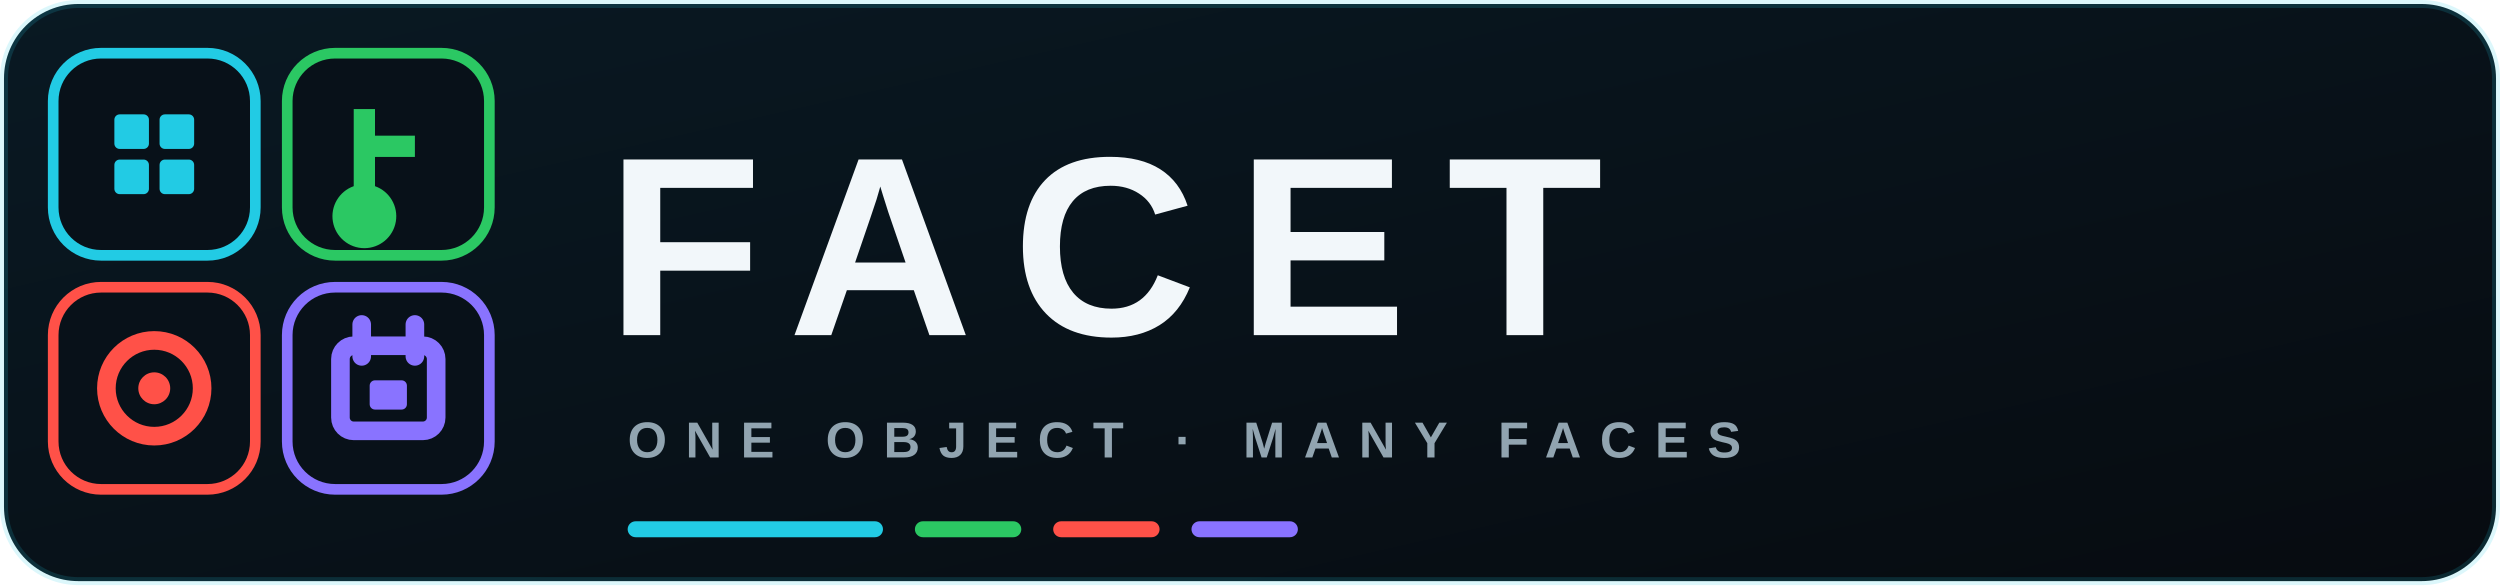
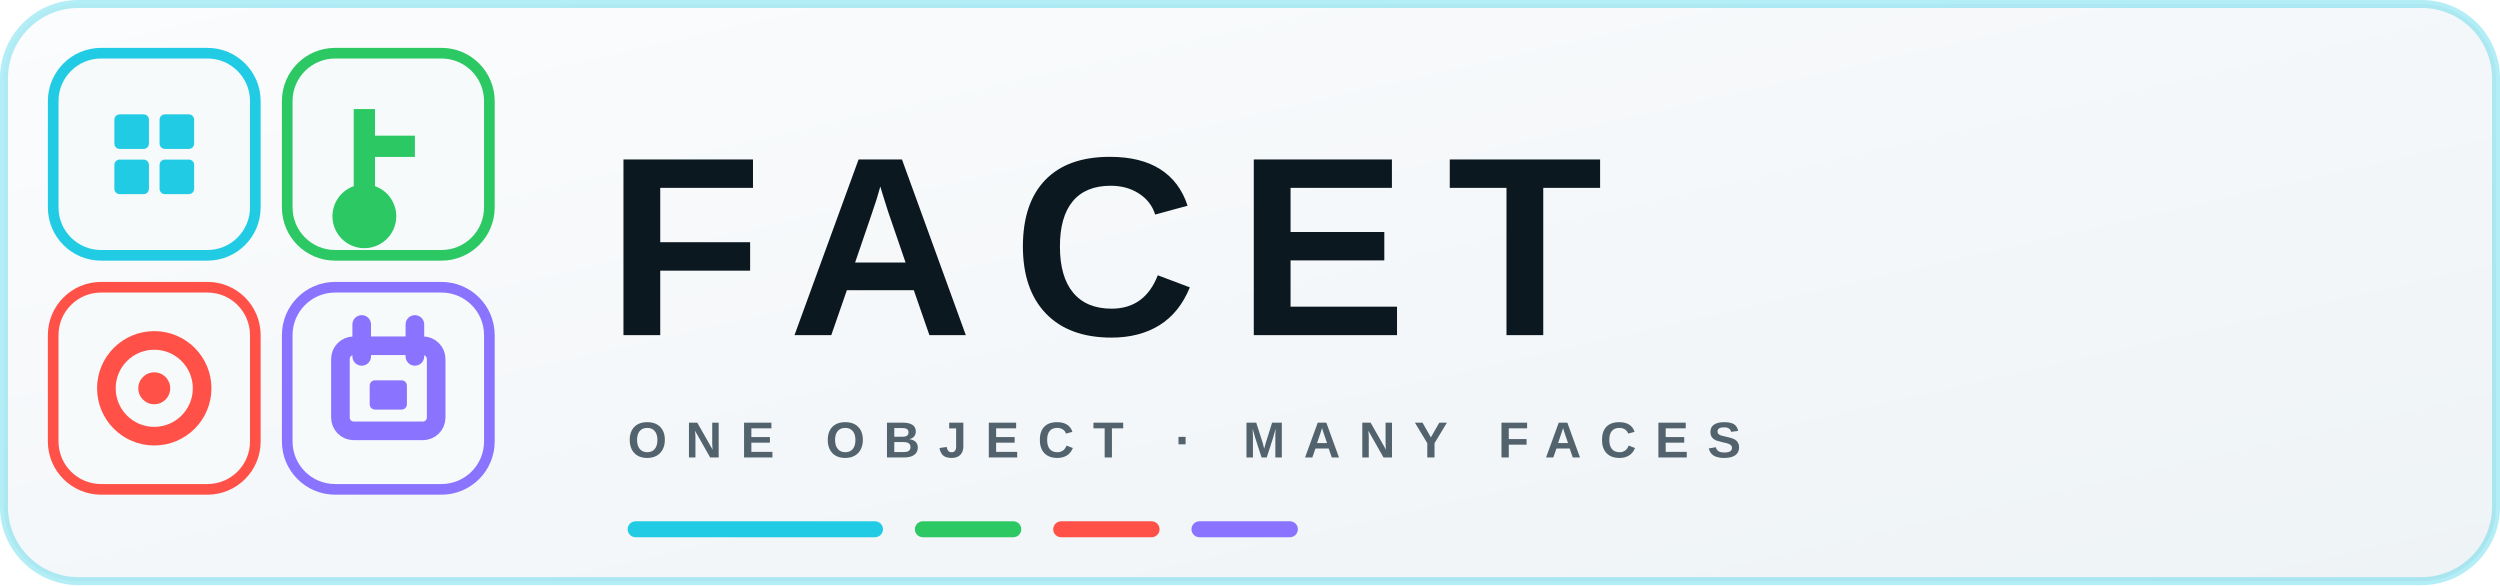
<svg xmlns="http://www.w3.org/2000/svg" width="940" height="220" viewBox="0 0 940 220" role="img" aria-labelledby="title desc">
  <defs>
    <linearGradient id="plate" x1="0" y1="0" x2="1" y2="1">
-       <stop offset="0" stop-color="#091923" />
-       <stop offset="1" stop-color="#070b10" />
+       <stop class="plate-start" offset="0" />
+       <stop class="plate-end" offset="1" />
    </linearGradient>
  </defs>
  <style>
-     .word { fill: #f2f7fa; }
-     .tag { fill: #91a4b0; }
-     .face { fill: #081119; }
+     :root { color-scheme: light dark; }
+     .plate-start { stop-color: #fbfcfd; }
+     .plate-end { stop-color: #eef3f6; }
+     .word { fill: #0b1820; }
+     .tag { fill: #52636e; }
+     .face { fill: #f7fafb; }
+     .plate { stroke-opacity: 0.34; }
+ 
+     @media (prefers-color-scheme: dark) {
+       .plate-start { stop-color: #091923; }
+       .plate-end { stop-color: #070b10; }
+       .word { fill: #f2f7fa; }
+       .tag { fill: #91a4b0; }
+       .face { fill: #081119; }
+       .plate { stroke-opacity: 0.16; }
+     }
  </style>
-   <rect x="1.5" y="1.5" width="937" height="217" rx="28" fill="url(#plate)" stroke="#22cbe4" stroke-opacity="0.16" stroke-width="3" />
+   <rect class="plate" x="1.5" y="1.5" width="937" height="217" rx="28" fill="url(#plate)" stroke="#22cbe4" stroke-width="3" />
  <g transform="translate(20 20)">
    <rect class="face" x="0" y="0" width="76" height="76" rx="18" stroke="#22cbe4" stroke-width="4" />
    <rect class="face" x="88" y="0" width="76" height="76" rx="18" stroke="#2bc863" stroke-width="4" />
    <rect class="face" x="0" y="88" width="76" height="76" rx="18" stroke="#ff5148" stroke-width="4" />
    <rect class="face" x="88" y="88" width="76" height="76" rx="18" stroke="#8973ff" stroke-width="4" />
    <g fill="#22cbe4">
      <rect x="23" y="23" width="13" height="13" rx="2" />
      <rect x="40" y="23" width="13" height="13" rx="2" />
      <rect x="23" y="40" width="13" height="13" rx="2" />
      <rect x="40" y="40" width="13" height="13" rx="2" />
    </g>
    <path d="M113 50v-29h8v10h15v8h-15v11a12 12 0 1 1-8 0Z" fill="#2bc863" />
    <circle cx="38" cy="126" r="18" fill="none" stroke="#ff5148" stroke-width="7" />
    <circle cx="38" cy="126" r="6" fill="#ff5148" />
    <rect x="108" y="110" width="36" height="32" rx="5" fill="none" stroke="#8973ff" stroke-width="7" />
    <path d="M116 102v12m20-12v12" stroke="#8973ff" stroke-width="7" stroke-linecap="round" />
    <rect x="119" y="123" width="14" height="11" rx="2" fill="#8973ff" />
  </g>
  <text class="word" x="228" y="126" font-family="Arial, Helvetica, sans-serif" font-size="96" font-weight="800" letter-spacing="15">FACET</text>
  <text class="tag" x="236" y="172" font-family="Arial, Helvetica, sans-serif" font-size="19" font-weight="700" letter-spacing="7">ONE OBJECT · MANY FACES</text>
  <g transform="translate(236 196)">
    <rect width="96" height="6" rx="3" fill="#22cbe4" />
    <rect x="108" width="40" height="6" rx="3" fill="#2bc863" />
    <rect x="160" width="40" height="6" rx="3" fill="#ff5148" />
    <rect x="212" width="40" height="6" rx="3" fill="#8973ff" />
  </g>
</svg>
